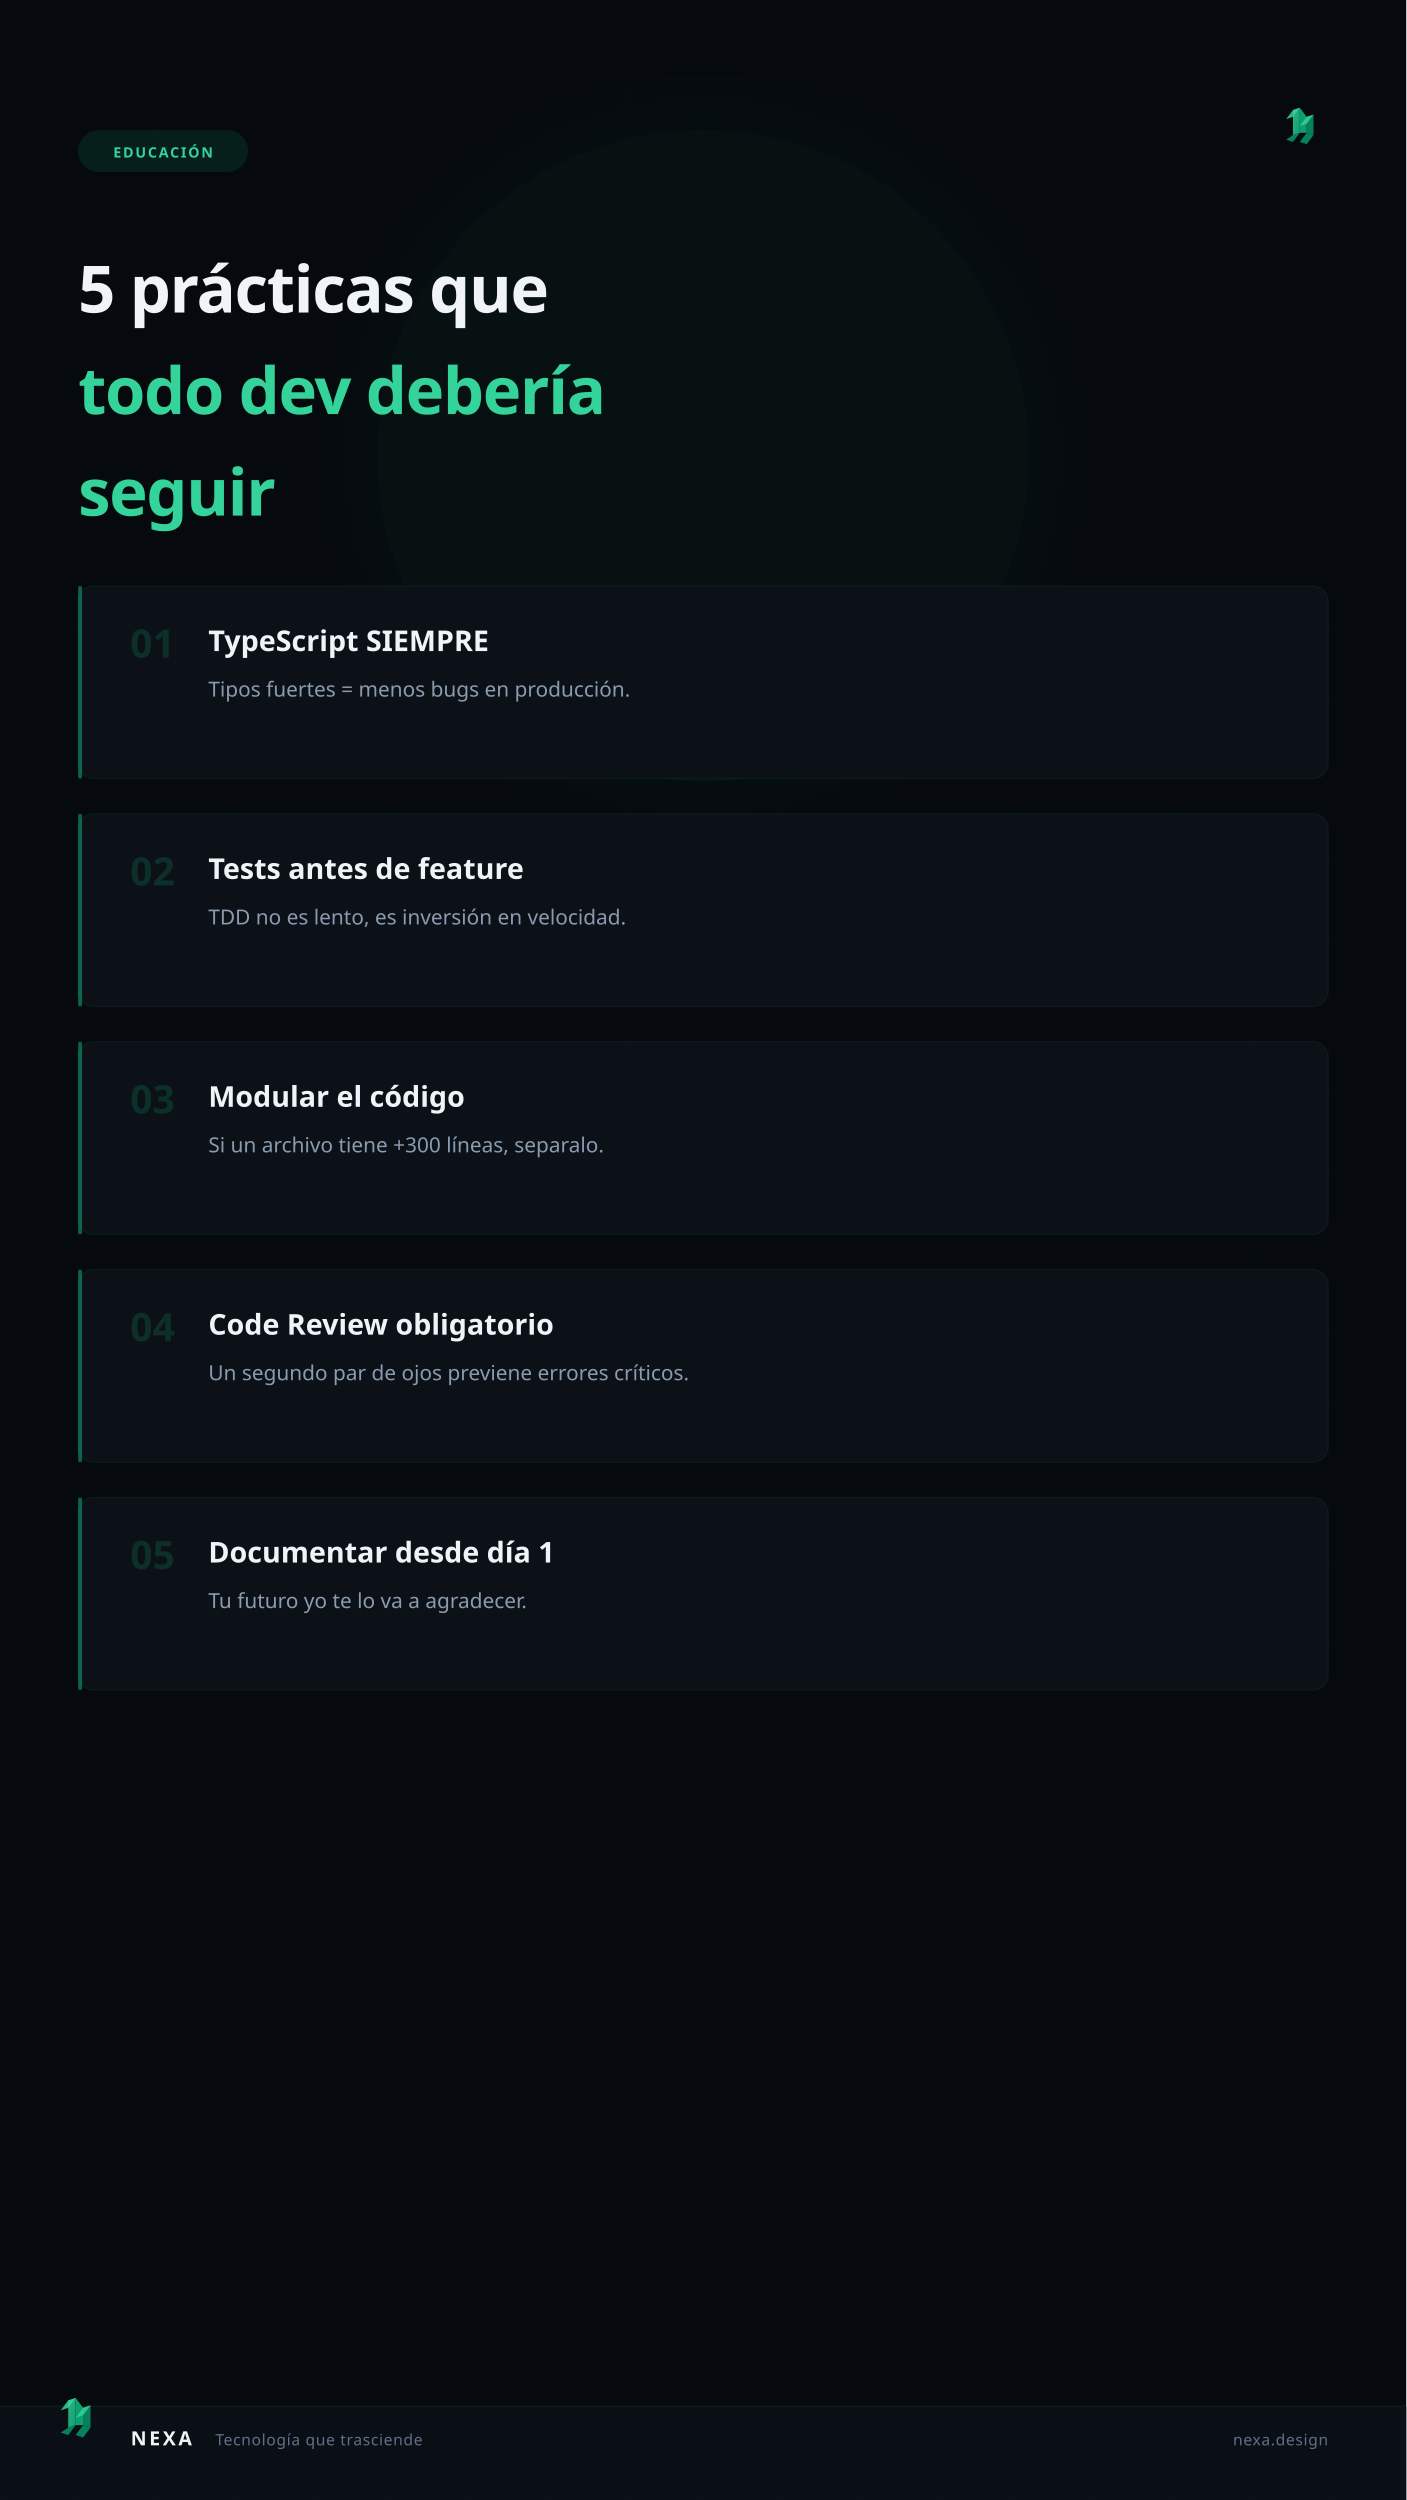
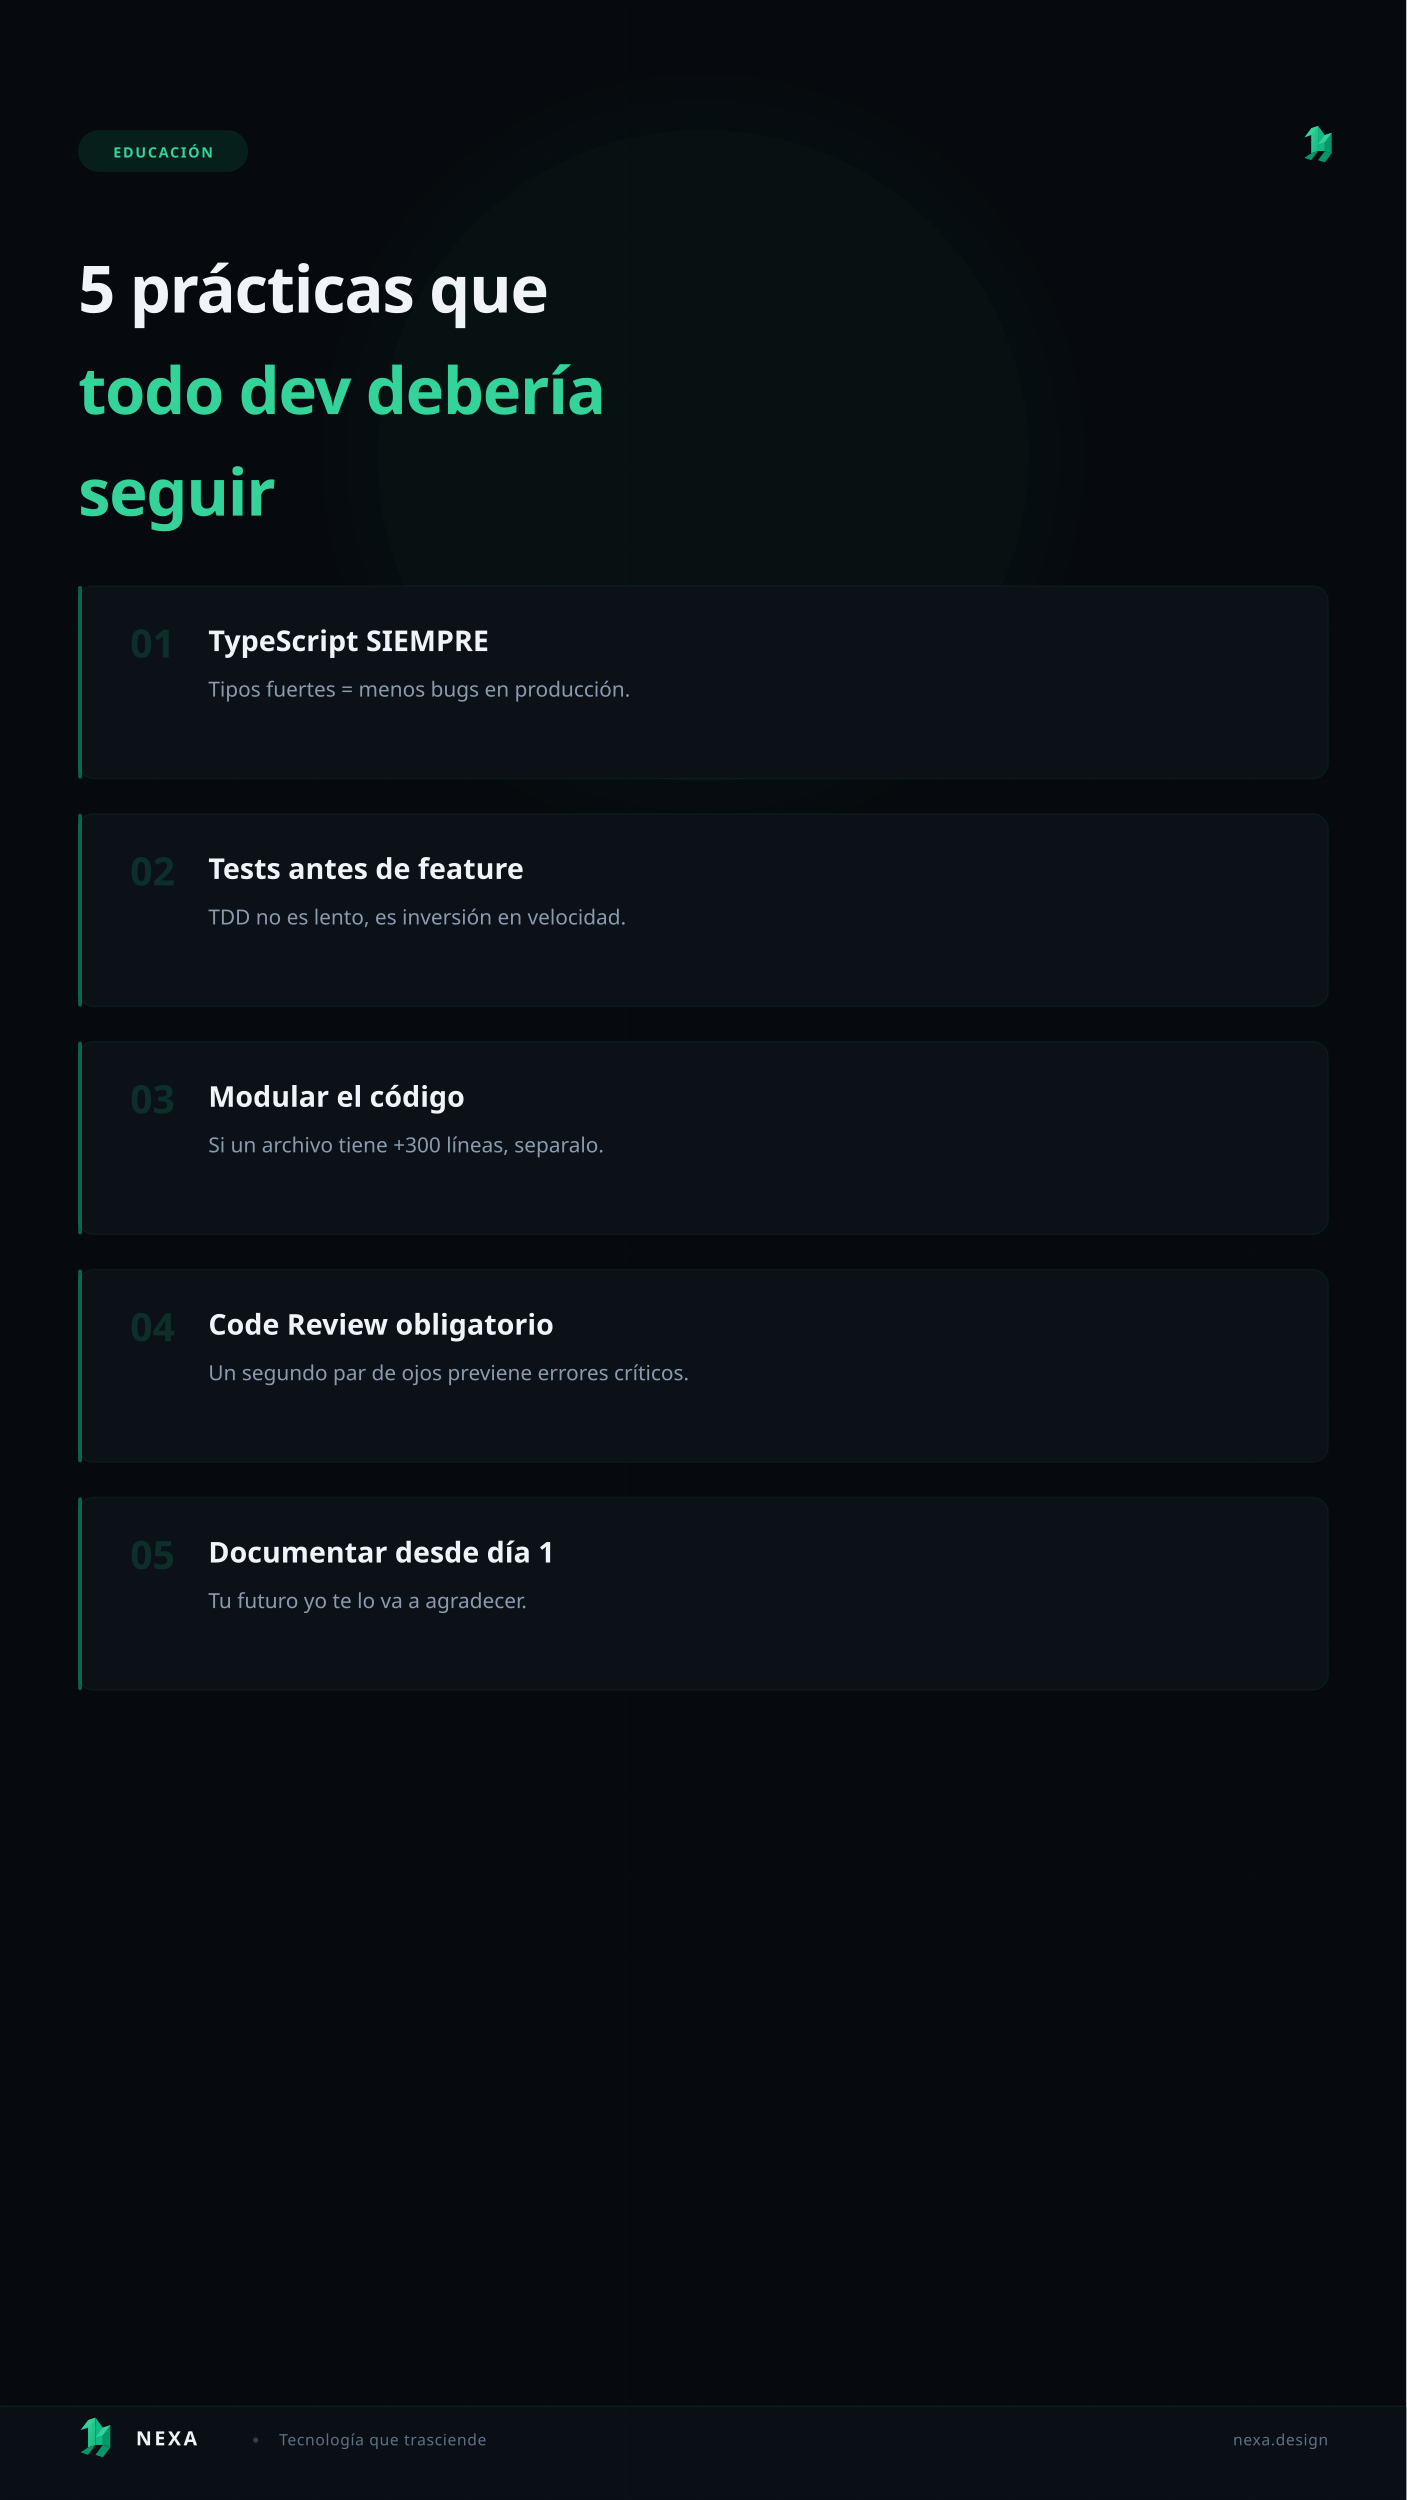
<svg xmlns="http://www.w3.org/2000/svg" width="1080" height="1920" viewBox="0 0 1080 1920">
  <rect width="1080" height="1920" fill="#060A0E" />
  <g opacity="0.015" stroke="#10B981" stroke-width="0.5" fill="none">
    <line x1="0" y1="0" x2="0" y2="1920" />
    <line x1="60" y1="0" x2="60" y2="1920" />
    <line x1="120" y1="0" x2="120" y2="1920" />
    <line x1="180" y1="0" x2="180" y2="1920" />
    <line x1="240" y1="0" x2="240" y2="1920" />
    <line x1="300" y1="0" x2="300" y2="1920" />
    <line x1="360" y1="0" x2="360" y2="1920" />
    <line x1="420" y1="0" x2="420" y2="1920" />
    <line x1="480" y1="0" x2="480" y2="1920" />
    <line x1="540" y1="0" x2="540" y2="1920" />
    <line x1="600" y1="0" x2="600" y2="1920" />
    <line x1="660" y1="0" x2="660" y2="1920" />
    <line x1="720" y1="0" x2="720" y2="1920" />
    <line x1="780" y1="0" x2="780" y2="1920" />
    <line x1="840" y1="0" x2="840" y2="1920" />
    <line x1="900" y1="0" x2="900" y2="1920" />
    <line x1="960" y1="0" x2="960" y2="1920" />
    <line x1="1020" y1="0" x2="1020" y2="1920" />
    <line x1="1080" y1="0" x2="1080" y2="1920" />
    <line x1="0" y1="0" x2="1080" y2="0" />
    <line x1="0" y1="60" x2="1080" y2="60" />
    <line x1="0" y1="120" x2="1080" y2="120" />
    <line x1="0" y1="180" x2="1080" y2="180" />
    <line x1="0" y1="240" x2="1080" y2="240" />
    <line x1="0" y1="300" x2="1080" y2="300" />
    <line x1="0" y1="360" x2="1080" y2="360" />
    <line x1="0" y1="420" x2="1080" y2="420" />
    <line x1="0" y1="480" x2="1080" y2="480" />
    <line x1="0" y1="540" x2="1080" y2="540" />
    <line x1="0" y1="600" x2="1080" y2="600" />
    <line x1="0" y1="660" x2="1080" y2="660" />
    <line x1="0" y1="720" x2="1080" y2="720" />
    <line x1="0" y1="780" x2="1080" y2="780" />
    <line x1="0" y1="840" x2="1080" y2="840" />
    <line x1="0" y1="900" x2="1080" y2="900" />
    <line x1="0" y1="960" x2="1080" y2="960" />
    <line x1="0" y1="1020" x2="1080" y2="1020" />
    <line x1="0" y1="1080" x2="1080" y2="1080" />
    <line x1="0" y1="1140" x2="1080" y2="1140" />
    <line x1="0" y1="1200" x2="1080" y2="1200" />
    <line x1="0" y1="1260" x2="1080" y2="1260" />
    <line x1="0" y1="1320" x2="1080" y2="1320" />
    <line x1="0" y1="1380" x2="1080" y2="1380" />
    <line x1="0" y1="1440" x2="1080" y2="1440" />
    <line x1="0" y1="1500" x2="1080" y2="1500" />
    <line x1="0" y1="1560" x2="1080" y2="1560" />
    <line x1="0" y1="1620" x2="1080" y2="1620" />
    <line x1="0" y1="1680" x2="1080" y2="1680" />
    <line x1="0" y1="1740" x2="1080" y2="1740" />
    <line x1="0" y1="1800" x2="1080" y2="1800" />
    <line x1="0" y1="1860" x2="1080" y2="1860" />
    <line x1="0" y1="1920" x2="1080" y2="1920" />
  </g>
  <defs>
    <filter id="g">
      <feGaussianBlur stdDeviation="31.25" result="b" />
      <feMerge>
        <feMergeNode in="b" />
        <feMergeNode in="SourceGraphic" />
      </feMerge>
    </filter>
  </defs>
  <circle cx="540" cy="350" r="250" fill="#10B981" opacity="0.04" filter="url(#g)" />
  <g>
    <rect x="60" y="100" width="130.5" height="32" rx="16" fill="#10B981" opacity="0.12" />
    <text x="125.25" y="121" font-family="Syne, sans-serif" font-weight="700" font-size="11" fill="#34D399" text-anchor="middle" letter-spacing="0.12em">EDUCACIÓN</text>
  </g>
-   <g transform="translate(1000, 95) scale(0.35)">
+   <g transform="translate(1014, 109) scale(0.35)">
    <defs>
-       <linearGradient id="logoGrad" x1="0%" y1="0%" x2="100%" y2="100%">
+       <linearGradient id="grad1" x1="0%" y1="0%" x2="100%" y2="100%">
        <stop offset="0%" stop-color="#34D399" />
        <stop offset="100%" stop-color="#10B981" />
      </linearGradient>
    </defs>
-     <polygon points="-20,-30 -5,-35 -5,20 -20,25" fill="url(#logoGrad)" opacity="0.85" />
-     <polygon points="-20,-30 -5,-35 -20,-15 -35,-10" fill="#34D399" opacity="0.85" />
-     <polygon points="-20,25 -5,20 -20,40 -35,35" fill="#059669" opacity="0.85" />
-     <polygon points="-5,-35 10,-15 10,20 -5,20" fill="#10B981" opacity="0.85" />
-     <polygon points="10,-15 25,-20 25,25 10,20" fill="#059669" opacity="0.85" />
-     <polygon points="10,-15 25,-20 10,0 -5,5" fill="#34D399" opacity="0.85" />
-     <polygon points="10,20 25,25 10,45 -5,40" fill="#059669" opacity="0.85" />
+     <polygon points="-20,-30 -5,-35 -5,20 -20,25" fill="url(#grad1)" />
+     <polygon points="-20,-30 -5,-35 -20,-15 -35,-10" fill="#34D399" />
+     <polygon points="-20,25 -5,20 -20,40 -35,35" fill="#059669" />
+     <polygon points="-5,-35 10,-15 10,20 -5,20" fill="#10B981" />
+     <polygon points="10,-15 25,-20 25,25 10,20" fill="#059669" />
+     <polygon points="10,-15 25,-20 10,0 -5,5" fill="#34D399" />
+     <polygon points="10,20 25,25 10,45 -5,40" fill="#059669" />
  </g>
  <text x="60" y="240" font-family="Syne, sans-serif" font-weight="800" font-size="50" fill="#F0F4F8" letter-spacing="-0.02em">5 prácticas que</text>
  <text x="60" y="318" font-family="Syne, sans-serif" font-weight="800" font-size="50" fill="#34D399" letter-spacing="-0.02em">todo dev debería</text>
  <text x="60" y="396" font-family="Syne, sans-serif" font-weight="800" font-size="50" fill="#34D399" letter-spacing="-0.02em">seguir</text>
  <g>
    <rect x="60" y="450" width="960" height="148" rx="12" fill="#0B1117" stroke="#10B981" stroke-opacity="0.08" stroke-width="1" />
    <rect x="60" y="450" width="3" height="148" rx="1.5" fill="#10B981" opacity="0.5" />
    <text x="100" y="505" font-family="Syne, sans-serif" font-weight="800" font-size="30" fill="#10B981" opacity="0.18">01</text>
    <text x="160" y="500" font-family="Syne, sans-serif" font-weight="700" font-size="22" fill="#F0F4F8">TypeScript SIEMPRE</text>
    <text x="160" y="535" font-family="DM Sans, sans-serif" font-weight="400" font-size="16" fill="#8A9BB0">Tipos fuertes = menos bugs en producción.</text>
  </g>
  <g>
    <rect x="60" y="625" width="960" height="148" rx="12" fill="#0B1117" stroke="#10B981" stroke-opacity="0.08" stroke-width="1" />
    <rect x="60" y="625" width="3" height="148" rx="1.5" fill="#10B981" opacity="0.5" />
    <text x="100" y="680" font-family="Syne, sans-serif" font-weight="800" font-size="30" fill="#10B981" opacity="0.18">02</text>
    <text x="160" y="675" font-family="Syne, sans-serif" font-weight="700" font-size="22" fill="#F0F4F8">Tests antes de feature</text>
    <text x="160" y="710" font-family="DM Sans, sans-serif" font-weight="400" font-size="16" fill="#8A9BB0">TDD no es lento, es inversión en velocidad.</text>
  </g>
  <g>
    <rect x="60" y="800" width="960" height="148" rx="12" fill="#0B1117" stroke="#10B981" stroke-opacity="0.08" stroke-width="1" />
    <rect x="60" y="800" width="3" height="148" rx="1.5" fill="#10B981" opacity="0.5" />
    <text x="100" y="855" font-family="Syne, sans-serif" font-weight="800" font-size="30" fill="#10B981" opacity="0.18">03</text>
    <text x="160" y="850" font-family="Syne, sans-serif" font-weight="700" font-size="22" fill="#F0F4F8">Modular el código</text>
    <text x="160" y="885" font-family="DM Sans, sans-serif" font-weight="400" font-size="16" fill="#8A9BB0">Si un archivo tiene +300 líneas, separalo.</text>
  </g>
  <g>
    <rect x="60" y="975" width="960" height="148" rx="12" fill="#0B1117" stroke="#10B981" stroke-opacity="0.08" stroke-width="1" />
    <rect x="60" y="975" width="3" height="148" rx="1.5" fill="#10B981" opacity="0.5" />
    <text x="100" y="1030" font-family="Syne, sans-serif" font-weight="800" font-size="30" fill="#10B981" opacity="0.18">04</text>
    <text x="160" y="1025" font-family="Syne, sans-serif" font-weight="700" font-size="22" fill="#F0F4F8">Code Review obligatorio</text>
    <text x="160" y="1060" font-family="DM Sans, sans-serif" font-weight="400" font-size="16" fill="#8A9BB0">Un segundo par de ojos previene errores críticos.</text>
  </g>
  <g>
    <rect x="60" y="1150" width="960" height="148" rx="12" fill="#0B1117" stroke="#10B981" stroke-opacity="0.08" stroke-width="1" />
    <rect x="60" y="1150" width="3" height="148" rx="1.5" fill="#10B981" opacity="0.5" />
    <text x="100" y="1205" font-family="Syne, sans-serif" font-weight="800" font-size="30" fill="#10B981" opacity="0.18">05</text>
    <text x="160" y="1200" font-family="Syne, sans-serif" font-weight="700" font-size="22" fill="#F0F4F8">Documentar desde día 1</text>
    <text x="160" y="1235" font-family="DM Sans, sans-serif" font-weight="400" font-size="16" fill="#8A9BB0">Tu futuro yo te lo va a agradecer.</text>
  </g>
  <g>
    <rect x="0" y="1848" width="1080" height="72" fill="#0B1117" opacity="0.85" />
    <line x1="0" y1="1848" x2="1080" y2="1848" stroke="#10B981" stroke-opacity="0.1" stroke-width="1" />
    <g transform="translate(60, 1872)">
-       <g transform="translate(0, -17.1) scale(0.38)">
+       <g transform="translate(15.2, -1.9) scale(0.38)">
        <defs>
-           <linearGradient id="logoGrad" x1="0%" y1="0%" x2="100%" y2="100%">
+           <linearGradient id="grad1" x1="0%" y1="0%" x2="100%" y2="100%">
            <stop offset="0%" stop-color="#34D399" />
            <stop offset="100%" stop-color="#10B981" />
          </linearGradient>
        </defs>
-         <polygon points="-20,-30 -5,-35 -5,20 -20,25" fill="url(#logoGrad)" opacity="0.85" />
-         <polygon points="-20,-30 -5,-35 -20,-15 -35,-10" fill="#34D399" opacity="0.85" />
-         <polygon points="-20,25 -5,20 -20,40 -35,35" fill="#059669" opacity="0.85" />
-         <polygon points="-5,-35 10,-15 10,20 -5,20" fill="#10B981" opacity="0.85" />
-         <polygon points="10,-15 25,-20 25,25 10,20" fill="#059669" opacity="0.85" />
-         <polygon points="10,-15 25,-20 10,0 -5,5" fill="#34D399" opacity="0.85" />
-         <polygon points="10,20 25,25 10,45 -5,40" fill="#059669" opacity="0.85" />
+         <polygon points="-20,-30 -5,-35 -5,20 -20,25" fill="url(#grad1)" />
+         <polygon points="-20,-30 -5,-35 -20,-15 -35,-10" fill="#34D399" />
+         <polygon points="-20,25 -5,20 -20,40 -35,35" fill="#059669" />
+         <polygon points="-5,-35 10,-15 10,20 -5,20" fill="#10B981" />
+         <polygon points="10,-15 25,-20 25,25 10,20" fill="#059669" />
+         <polygon points="10,-15 25,-20 10,0 -5,5" fill="#34D399" />
+         <polygon points="10,20 25,25 10,45 -5,40" fill="#059669" />
      </g>
-       <text x="40.4" y="6" font-family="Syne, sans-serif" font-weight="800" font-size="15" fill="#F0F4F8" letter-spacing="2">NEXA</text>
-       <text x="105.4" y="6" font-family="DM Sans, sans-serif" font-weight="400" font-size="12" fill="#5E7085" letter-spacing="0.5">Tecnología que trasciende</text>
+       <text x="44.4" y="6" font-family="Syne, sans-serif" font-weight="800" font-size="15" fill="#F0F4F8" letter-spacing="2">NEXA</text>
+       <circle cx="136.4" cy="2" r="2" fill="#5E7085" opacity="0.5" />
+       <text x="154.4" y="6" font-family="DM Sans, sans-serif" font-weight="400" font-size="12" fill="#5E7085" letter-spacing="0.5">Tecnología que trasciende</text>
    </g>
    <text x="1020" y="1878" font-family="DM Sans, sans-serif" font-size="12" fill="#5E7085" text-anchor="end" letter-spacing="0.5">nexa.design</text>
  </g>
</svg>
